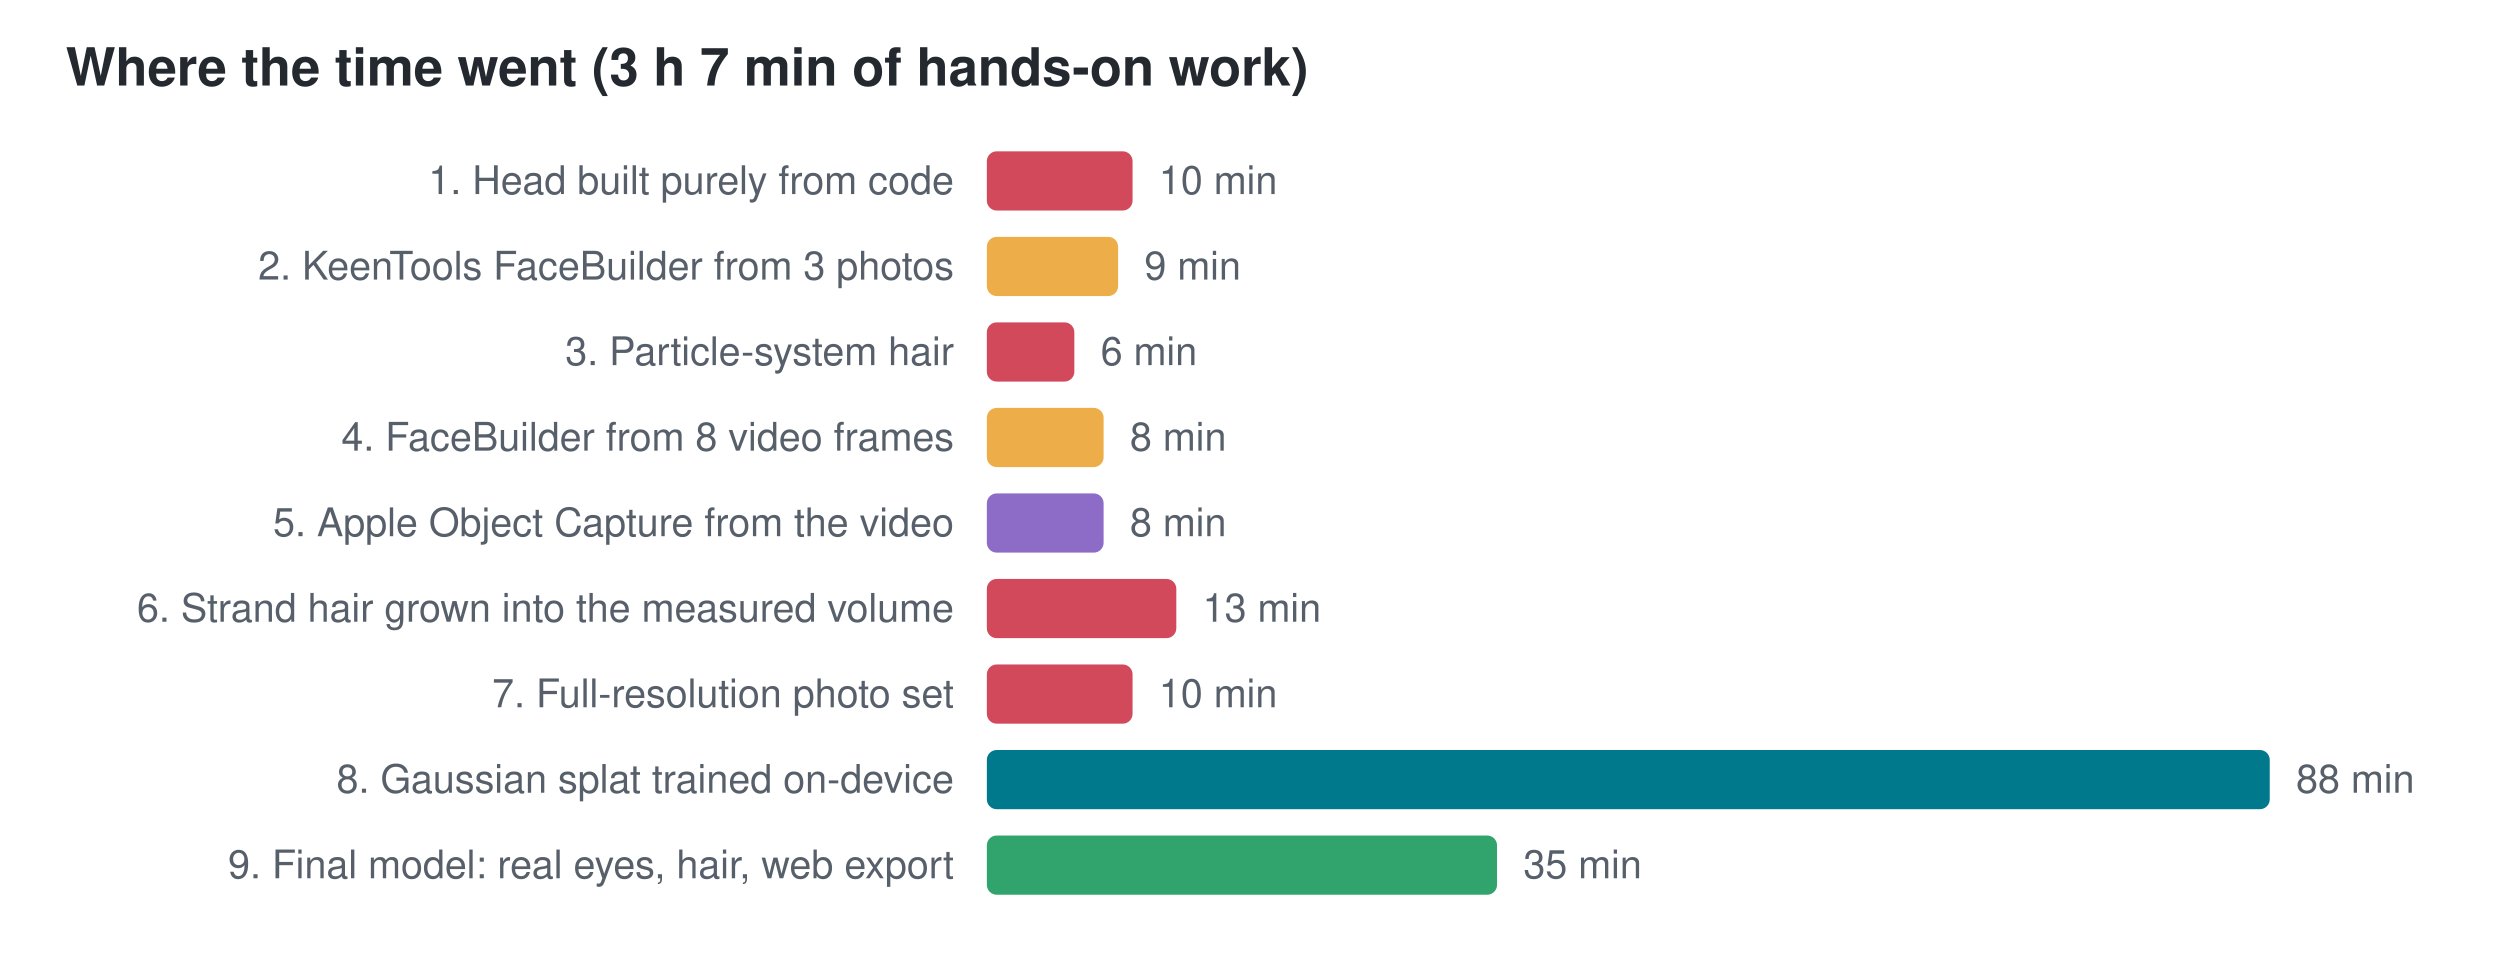
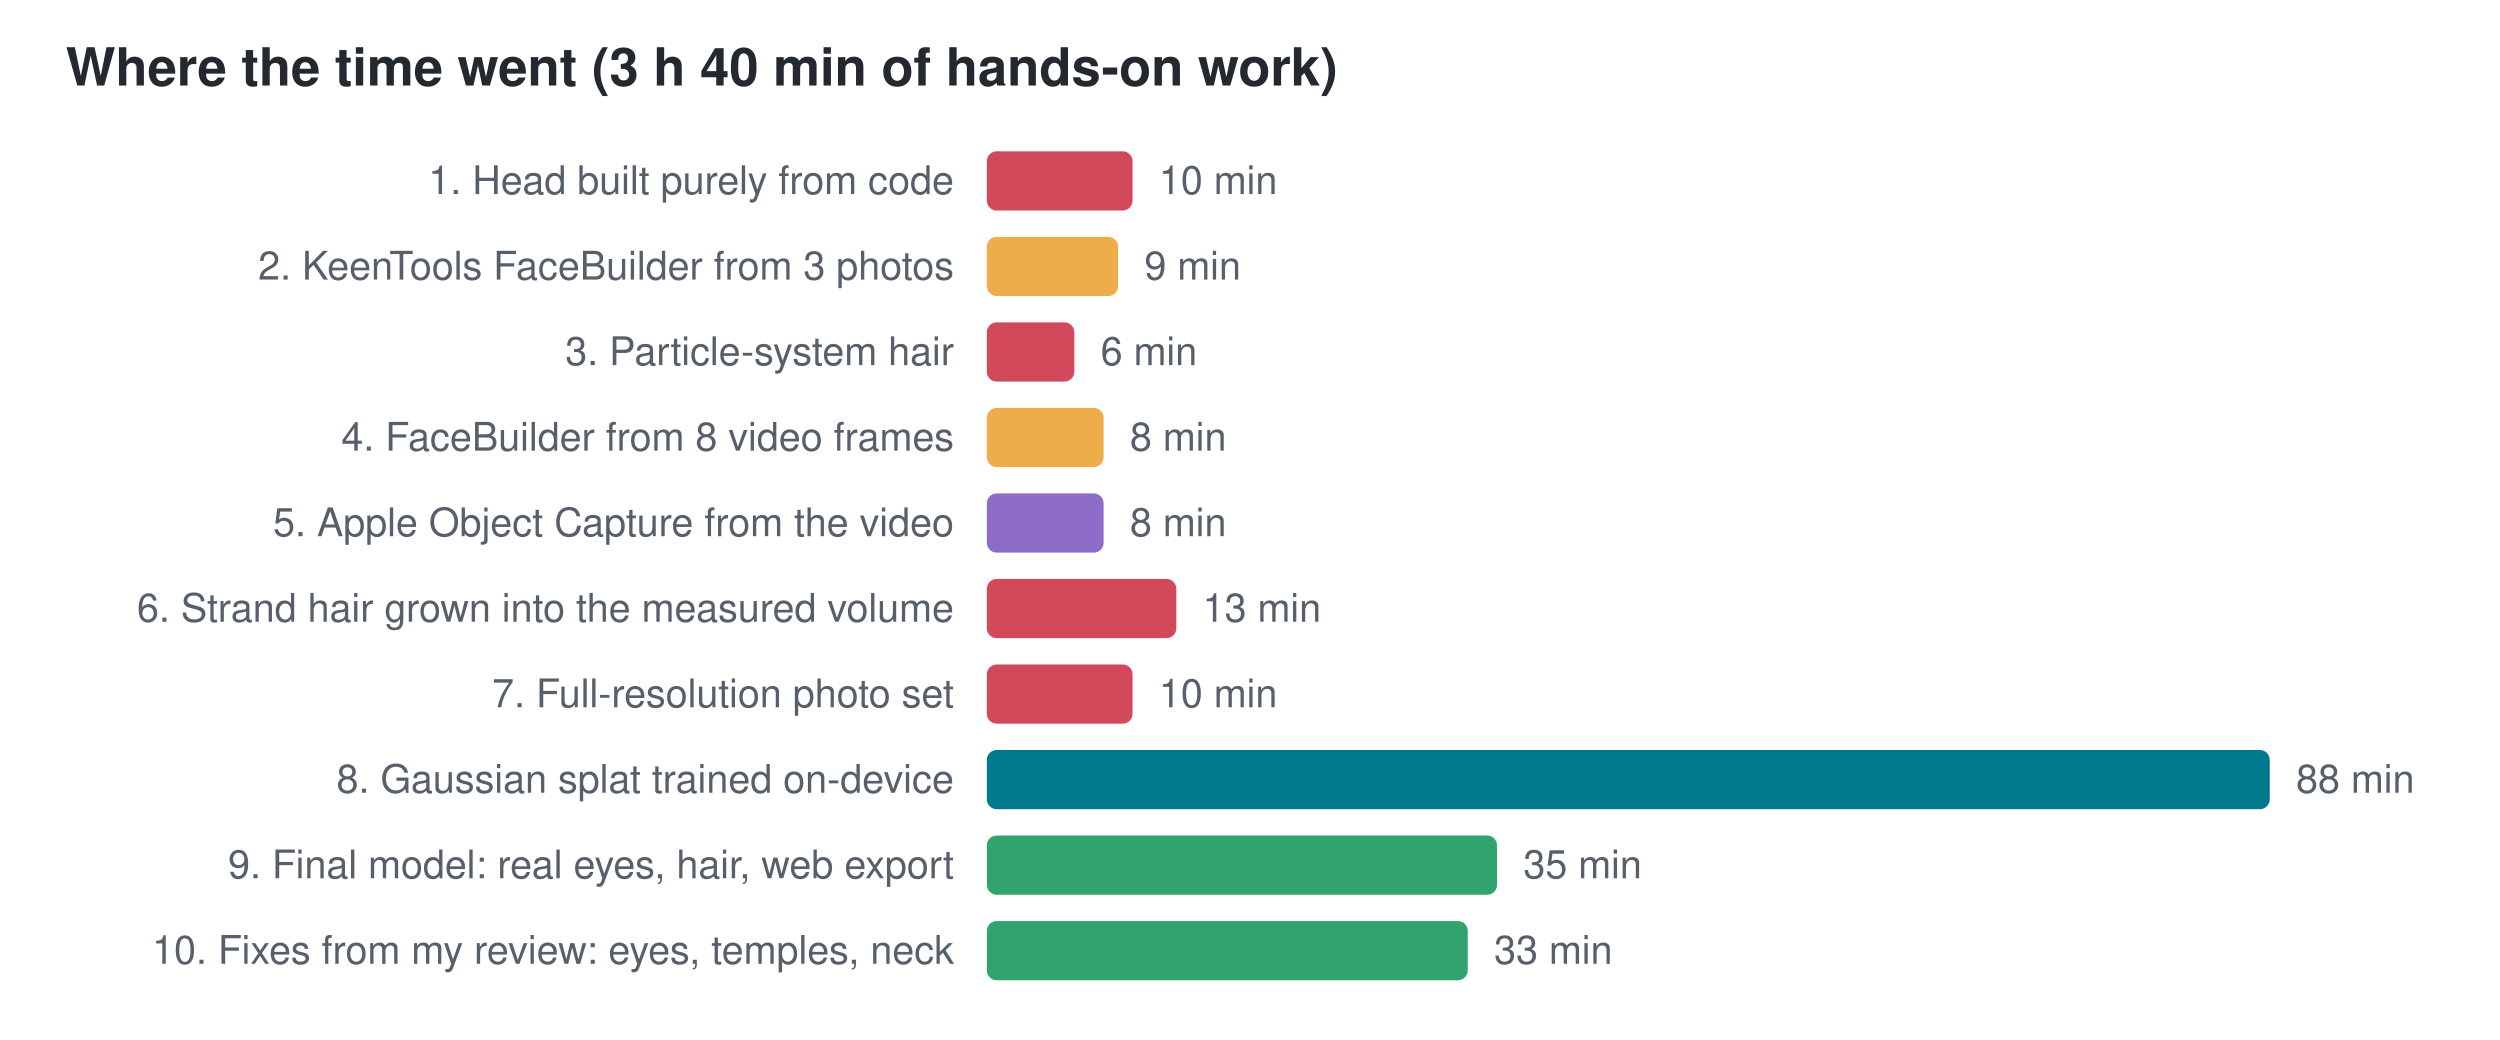
- <svg xmlns="http://www.w3.org/2000/svg" viewBox="0 0 760 290" width="760" height="290" font-family="-apple-system, Segoe UI, Helvetica, Arial, sans-serif">
+ <svg xmlns="http://www.w3.org/2000/svg" viewBox="0 0 760 316" width="760" height="316" font-family="-apple-system, Segoe UI, Helvetica, Arial, sans-serif">
  <style>text{fill:#57606a} .t{fill:#24292f;font-weight:600}@media (prefers-color-scheme: dark){text{fill:#9aa4ae} .t{fill:#e6edf3} .g{stroke:#30363d}}</style>
-   <text class="t" x="20" y="26" font-size="16">Where the time went (3 h 7 min of hands-on work)</text>
+   <text class="t" x="20" y="26" font-size="16">Where the time went (3 h 40 min of hands-on work)</text>
  <text x="290" y="59" font-size="12" text-anchor="end">1. Head built purely from code</text>
  <rect x="300" y="46" width="44.3" height="18" rx="3" fill="#d1495b" />
  <text x="352.3" y="59" font-size="12">10 min</text>
  <text x="290" y="85" font-size="12" text-anchor="end">2. KeenTools FaceBuilder from 3 photos</text>
  <rect x="300" y="72" width="39.9" height="18" rx="3" fill="#edae49" />
  <text x="347.9" y="85" font-size="12">9 min</text>
  <text x="290" y="111" font-size="12" text-anchor="end">3. Particle-system hair</text>
  <rect x="300" y="98" width="26.6" height="18" rx="3" fill="#d1495b" />
  <text x="334.6" y="111" font-size="12">6 min</text>
  <text x="290" y="137" font-size="12" text-anchor="end">4. FaceBuilder from 8 video frames</text>
  <rect x="300" y="124" width="35.5" height="18" rx="3" fill="#edae49" />
  <text x="343.5" y="137" font-size="12">8 min</text>
  <text x="290" y="163" font-size="12" text-anchor="end">5. Apple Object Capture from the video</text>
  <rect x="300" y="150" width="35.5" height="18" rx="3" fill="#8d6cc8" />
  <text x="343.5" y="163" font-size="12">8 min</text>
  <text x="290" y="189" font-size="12" text-anchor="end">6. Strand hair grown into the measured volume</text>
  <rect x="300" y="176" width="57.6" height="18" rx="3" fill="#d1495b" />
  <text x="365.6" y="189" font-size="12">13 min</text>
  <text x="290" y="215" font-size="12" text-anchor="end">7. Full-resolution photo set</text>
  <rect x="300" y="202" width="44.3" height="18" rx="3" fill="#d1495b" />
  <text x="352.3" y="215" font-size="12">10 min</text>
  <text x="290" y="241" font-size="12" text-anchor="end">8. Gaussian splat trained on-device</text>
  <rect x="300" y="228" width="390.0" height="18" rx="3" fill="#00798c" />
  <text x="698.0" y="241" font-size="12">88 min</text>
  <text x="290" y="267" font-size="12" text-anchor="end">9. Final model: real eyes, hair, web export</text>
  <rect x="300" y="254" width="155.1" height="18" rx="3" fill="#30a46c" />
  <text x="463.1" y="267" font-size="12">35 min</text>
+   <text x="290" y="293" font-size="12" text-anchor="end">10. Fixes from my review: eyes, temples, neck</text>
+   <rect x="300" y="280" width="146.2" height="18" rx="3" fill="#30a46c" />
+   <text x="454.2" y="293" font-size="12">33 min</text>
</svg>
